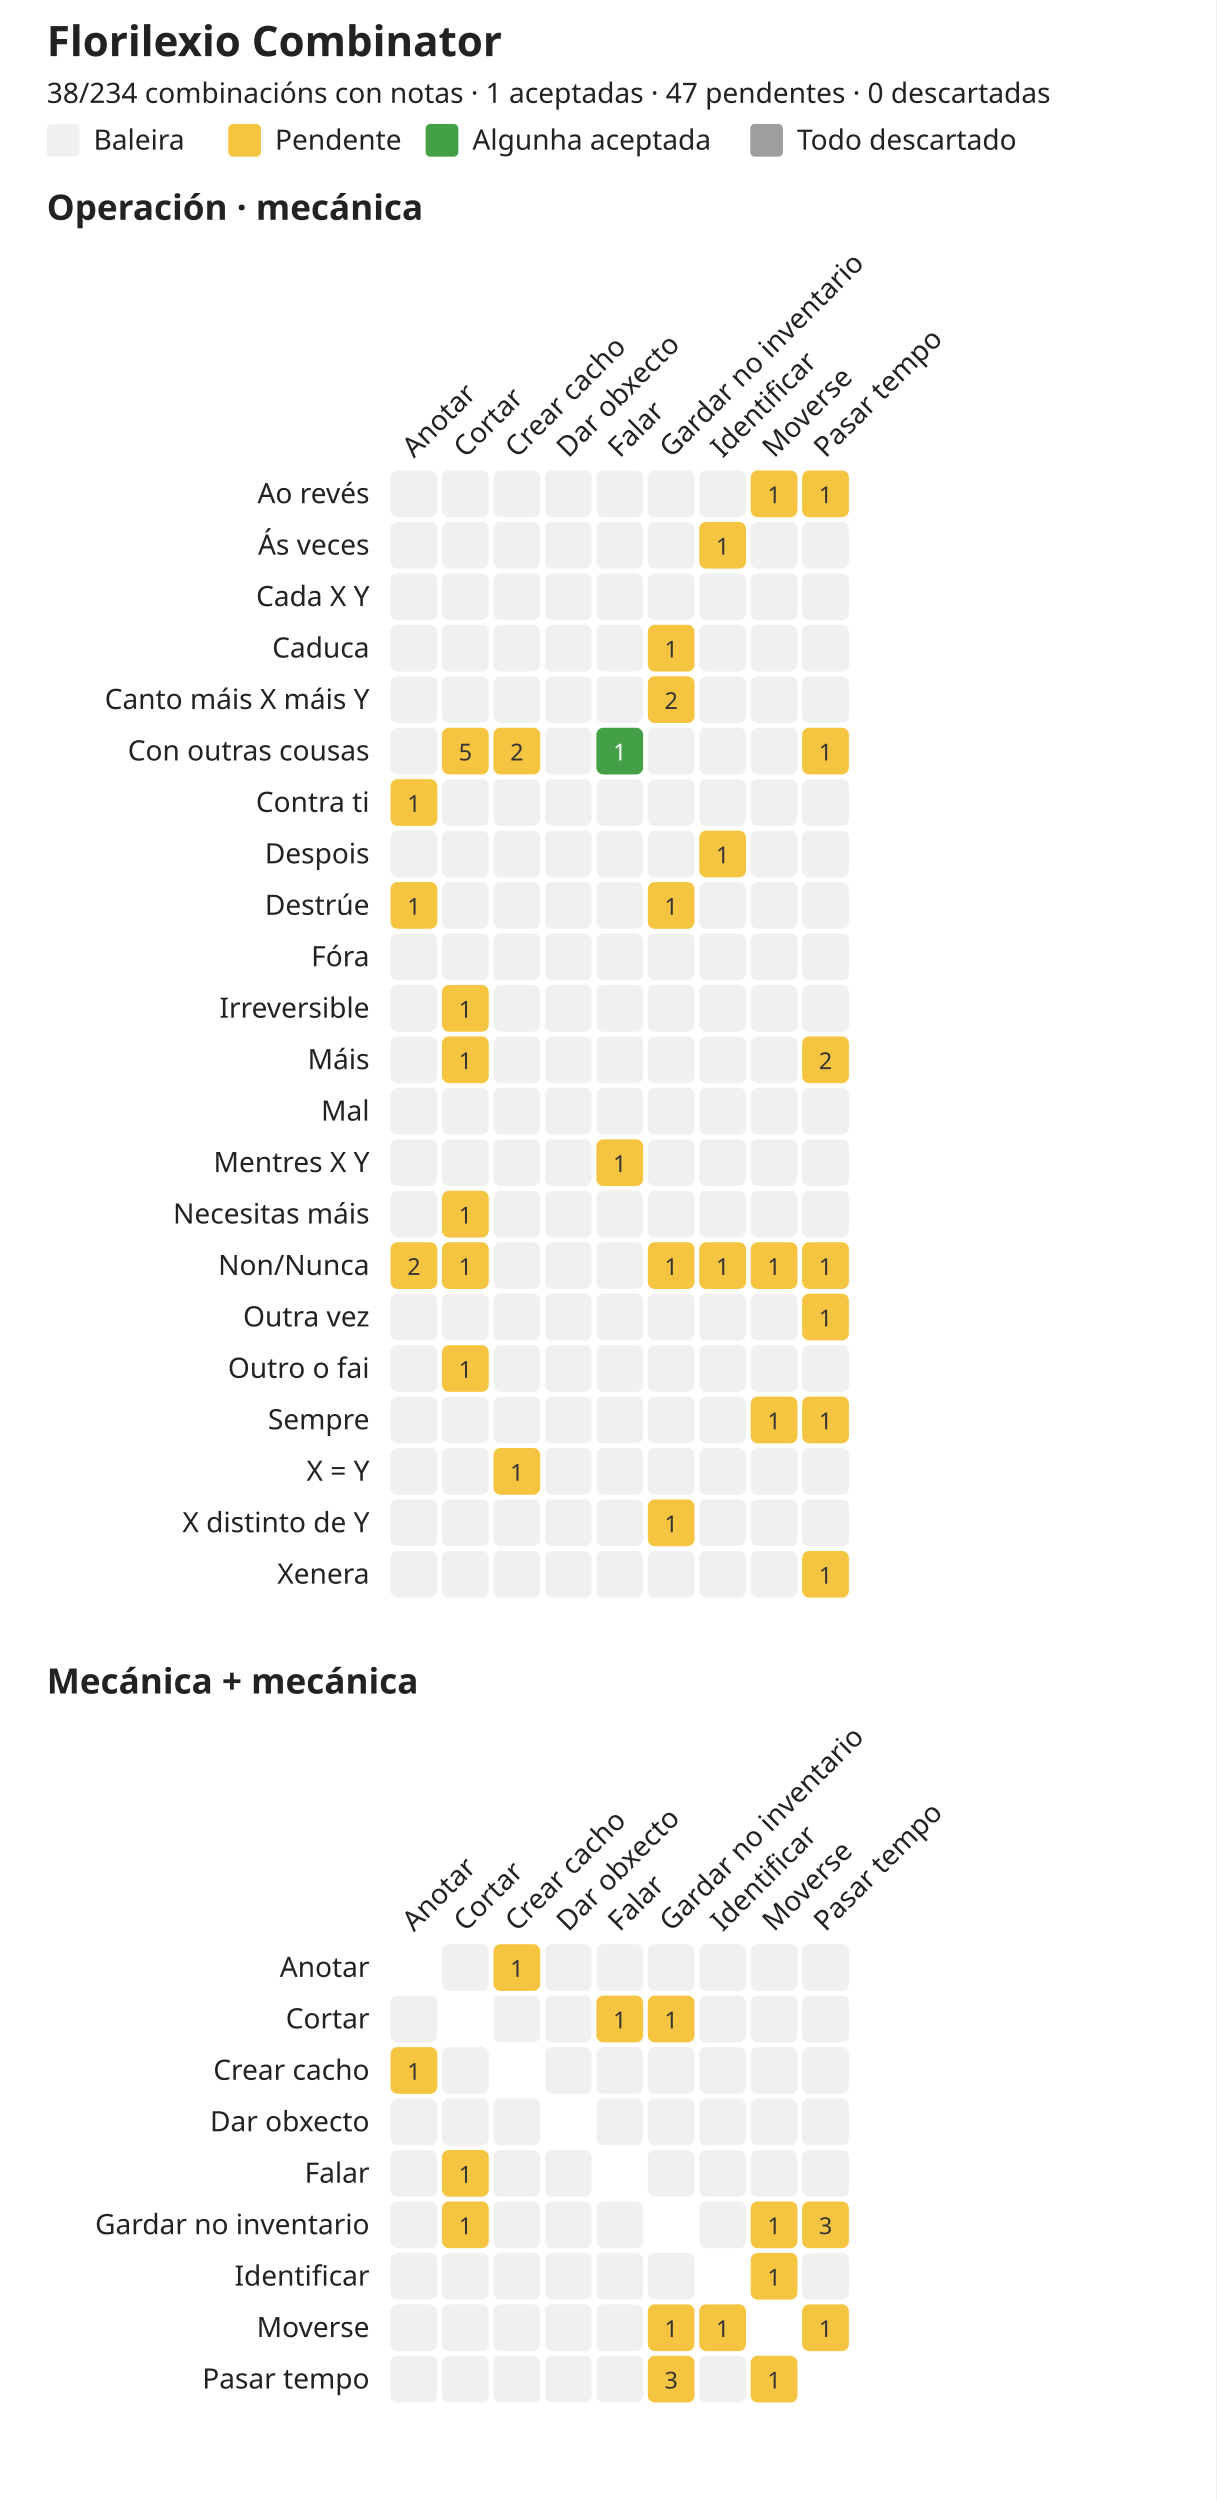
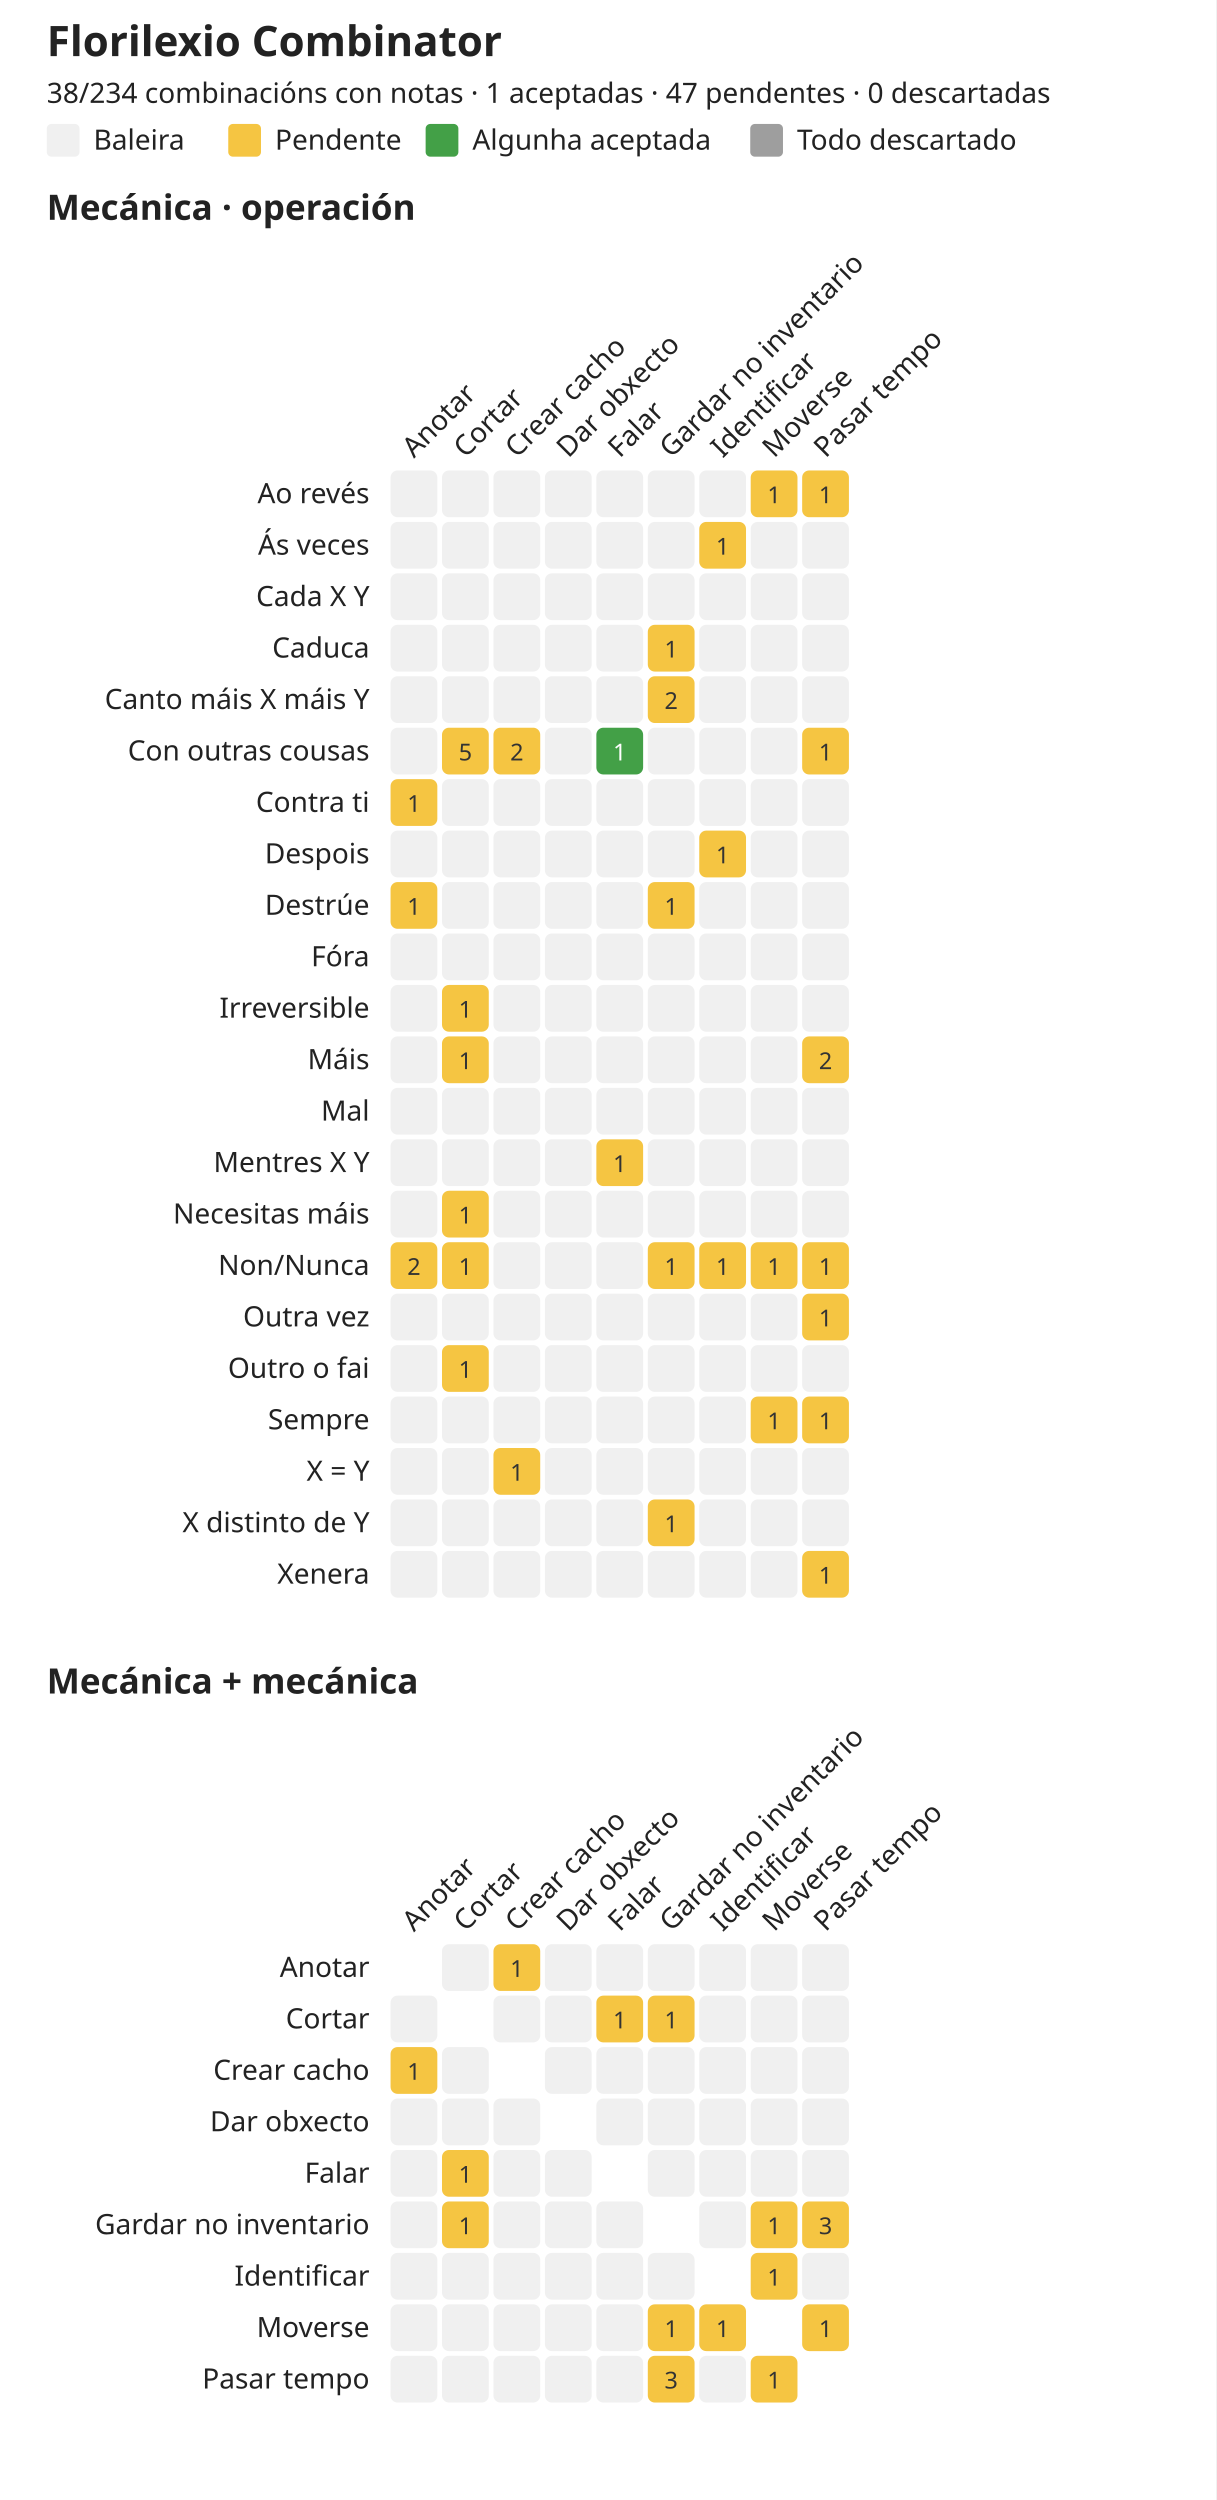
<svg xmlns="http://www.w3.org/2000/svg" width="520" height="1069" viewBox="0 0 520 1069" font-family="sans-serif" font-size="12" fill="#222">
  <rect width="100%" height="100%" fill="#fff" />
  <text x="20" y="24" font-size="18" font-weight="bold">Florilexio Combinator</text>
  <text x="20" y="44">38/234 combinacións con notas · 1 aceptadas · 47 pendentes · 0 descartadas</text>
  <rect x="20" y="53" width="14" height="14" rx="2" fill="#f0f0f0" />
  <text x="40" y="64">Baleira</text>
  <rect x="97.6" y="53" width="14" height="14" rx="2" fill="#f5c542" />
  <text x="117.6" y="64">Pendente</text>
  <rect x="182" y="53" width="14" height="14" rx="2" fill="#43a047" />
  <text x="202" y="64">Algunha aceptada</text>
  <rect x="320.8" y="53" width="14" height="14" rx="2" fill="#9e9e9e" />
  <text x="340.8" y="64">Todo descartado</text>
-   <text x="20" y="94" font-size="15" font-weight="bold">Operación · mecánica</text>
+   <text x="20" y="94" font-size="15" font-weight="bold">Mecánica · operación</text>
  <text x="177" y="196.167" transform="rotate(-45 177 196.1665)">Anotar</text>
  <text x="199" y="196.167" transform="rotate(-45 199 196.1665)">Cortar</text>
  <text x="221" y="196.167" transform="rotate(-45 221 196.1665)">Crear cacho</text>
  <text x="243" y="196.167" transform="rotate(-45 243 196.1665)">Dar obxecto</text>
  <text x="265" y="196.167" transform="rotate(-45 265 196.1665)">Falar</text>
  <text x="287" y="196.167" transform="rotate(-45 287 196.1665)">Gardar no inventario</text>
  <text x="309" y="196.167" transform="rotate(-45 309 196.1665)">Identificar</text>
  <text x="331" y="196.167" transform="rotate(-45 331 196.1665)">Moverse</text>
  <text x="353" y="196.167" transform="rotate(-45 353 196.1665)">Pasar tempo</text>
  <text x="158" y="215.167" text-anchor="end">Ao revés</text>
  <rect x="167" y="201.167" width="20" height="20" rx="3" fill="#f0f0f0" />
  <rect x="189" y="201.167" width="20" height="20" rx="3" fill="#f0f0f0" />
  <rect x="211" y="201.167" width="20" height="20" rx="3" fill="#f0f0f0" />
  <rect x="233" y="201.167" width="20" height="20" rx="3" fill="#f0f0f0" />
  <rect x="255" y="201.167" width="20" height="20" rx="3" fill="#f0f0f0" />
  <rect x="277" y="201.167" width="20" height="20" rx="3" fill="#f0f0f0" />
  <rect x="299" y="201.167" width="20" height="20" rx="3" fill="#f0f0f0" />
  <rect x="321" y="201.167" width="20" height="20" rx="3" fill="#f5c542" />
  <text x="331" y="215.167" text-anchor="middle" font-size="10" fill="#333" pointer-events="none">1</text>
  <rect x="343" y="201.167" width="20" height="20" rx="3" fill="#f5c542" />
  <text x="353" y="215.167" text-anchor="middle" font-size="10" fill="#333" pointer-events="none">1</text>
  <text x="158" y="237.167" text-anchor="end">Ás veces</text>
  <rect x="167" y="223.167" width="20" height="20" rx="3" fill="#f0f0f0" />
  <rect x="189" y="223.167" width="20" height="20" rx="3" fill="#f0f0f0" />
  <rect x="211" y="223.167" width="20" height="20" rx="3" fill="#f0f0f0" />
  <rect x="233" y="223.167" width="20" height="20" rx="3" fill="#f0f0f0" />
  <rect x="255" y="223.167" width="20" height="20" rx="3" fill="#f0f0f0" />
  <rect x="277" y="223.167" width="20" height="20" rx="3" fill="#f0f0f0" />
  <rect x="299" y="223.167" width="20" height="20" rx="3" fill="#f5c542" />
  <text x="309" y="237.167" text-anchor="middle" font-size="10" fill="#333" pointer-events="none">1</text>
  <rect x="321" y="223.167" width="20" height="20" rx="3" fill="#f0f0f0" />
  <rect x="343" y="223.167" width="20" height="20" rx="3" fill="#f0f0f0" />
  <text x="158" y="259.167" text-anchor="end">Cada X Y</text>
  <rect x="167" y="245.167" width="20" height="20" rx="3" fill="#f0f0f0" />
  <rect x="189" y="245.167" width="20" height="20" rx="3" fill="#f0f0f0" />
  <rect x="211" y="245.167" width="20" height="20" rx="3" fill="#f0f0f0" />
  <rect x="233" y="245.167" width="20" height="20" rx="3" fill="#f0f0f0" />
  <rect x="255" y="245.167" width="20" height="20" rx="3" fill="#f0f0f0" />
  <rect x="277" y="245.167" width="20" height="20" rx="3" fill="#f0f0f0" />
  <rect x="299" y="245.167" width="20" height="20" rx="3" fill="#f0f0f0" />
  <rect x="321" y="245.167" width="20" height="20" rx="3" fill="#f0f0f0" />
  <rect x="343" y="245.167" width="20" height="20" rx="3" fill="#f0f0f0" />
  <text x="158" y="281.167" text-anchor="end">Caduca</text>
  <rect x="167" y="267.167" width="20" height="20" rx="3" fill="#f0f0f0" />
  <rect x="189" y="267.167" width="20" height="20" rx="3" fill="#f0f0f0" />
  <rect x="211" y="267.167" width="20" height="20" rx="3" fill="#f0f0f0" />
  <rect x="233" y="267.167" width="20" height="20" rx="3" fill="#f0f0f0" />
  <rect x="255" y="267.167" width="20" height="20" rx="3" fill="#f0f0f0" />
  <rect x="277" y="267.167" width="20" height="20" rx="3" fill="#f5c542" />
  <text x="287" y="281.167" text-anchor="middle" font-size="10" fill="#333" pointer-events="none">1</text>
  <rect x="299" y="267.167" width="20" height="20" rx="3" fill="#f0f0f0" />
  <rect x="321" y="267.167" width="20" height="20" rx="3" fill="#f0f0f0" />
  <rect x="343" y="267.167" width="20" height="20" rx="3" fill="#f0f0f0" />
  <text x="158" y="303.167" text-anchor="end">Canto máis X máis Y</text>
  <rect x="167" y="289.167" width="20" height="20" rx="3" fill="#f0f0f0" />
  <rect x="189" y="289.167" width="20" height="20" rx="3" fill="#f0f0f0" />
  <rect x="211" y="289.167" width="20" height="20" rx="3" fill="#f0f0f0" />
  <rect x="233" y="289.167" width="20" height="20" rx="3" fill="#f0f0f0" />
  <rect x="255" y="289.167" width="20" height="20" rx="3" fill="#f0f0f0" />
  <rect x="277" y="289.167" width="20" height="20" rx="3" fill="#f5c542" />
  <text x="287" y="303.167" text-anchor="middle" font-size="10" fill="#333" pointer-events="none">2</text>
  <rect x="299" y="289.167" width="20" height="20" rx="3" fill="#f0f0f0" />
  <rect x="321" y="289.167" width="20" height="20" rx="3" fill="#f0f0f0" />
  <rect x="343" y="289.167" width="20" height="20" rx="3" fill="#f0f0f0" />
  <text x="158" y="325.167" text-anchor="end">Con outras cousas</text>
  <rect x="167" y="311.167" width="20" height="20" rx="3" fill="#f0f0f0" />
  <rect x="189" y="311.167" width="20" height="20" rx="3" fill="#f5c542" />
  <text x="199" y="325.167" text-anchor="middle" font-size="10" fill="#333" pointer-events="none">5</text>
  <rect x="211" y="311.167" width="20" height="20" rx="3" fill="#f5c542" />
  <text x="221" y="325.167" text-anchor="middle" font-size="10" fill="#333" pointer-events="none">2</text>
  <rect x="233" y="311.167" width="20" height="20" rx="3" fill="#f0f0f0" />
  <rect x="255" y="311.167" width="20" height="20" rx="3" fill="#43a047" />
  <text x="265" y="325.167" text-anchor="middle" font-size="10" fill="#fff" pointer-events="none">1</text>
  <rect x="277" y="311.167" width="20" height="20" rx="3" fill="#f0f0f0" />
  <rect x="299" y="311.167" width="20" height="20" rx="3" fill="#f0f0f0" />
  <rect x="321" y="311.167" width="20" height="20" rx="3" fill="#f0f0f0" />
  <rect x="343" y="311.167" width="20" height="20" rx="3" fill="#f5c542" />
  <text x="353" y="325.167" text-anchor="middle" font-size="10" fill="#333" pointer-events="none">1</text>
  <text x="158" y="347.167" text-anchor="end">Contra ti</text>
  <rect x="167" y="333.167" width="20" height="20" rx="3" fill="#f5c542" />
  <text x="177" y="347.167" text-anchor="middle" font-size="10" fill="#333" pointer-events="none">1</text>
  <rect x="189" y="333.167" width="20" height="20" rx="3" fill="#f0f0f0" />
  <rect x="211" y="333.167" width="20" height="20" rx="3" fill="#f0f0f0" />
  <rect x="233" y="333.167" width="20" height="20" rx="3" fill="#f0f0f0" />
  <rect x="255" y="333.167" width="20" height="20" rx="3" fill="#f0f0f0" />
  <rect x="277" y="333.167" width="20" height="20" rx="3" fill="#f0f0f0" />
  <rect x="299" y="333.167" width="20" height="20" rx="3" fill="#f0f0f0" />
  <rect x="321" y="333.167" width="20" height="20" rx="3" fill="#f0f0f0" />
  <rect x="343" y="333.167" width="20" height="20" rx="3" fill="#f0f0f0" />
  <text x="158" y="369.167" text-anchor="end">Despois</text>
  <rect x="167" y="355.167" width="20" height="20" rx="3" fill="#f0f0f0" />
  <rect x="189" y="355.167" width="20" height="20" rx="3" fill="#f0f0f0" />
  <rect x="211" y="355.167" width="20" height="20" rx="3" fill="#f0f0f0" />
  <rect x="233" y="355.167" width="20" height="20" rx="3" fill="#f0f0f0" />
  <rect x="255" y="355.167" width="20" height="20" rx="3" fill="#f0f0f0" />
  <rect x="277" y="355.167" width="20" height="20" rx="3" fill="#f0f0f0" />
  <rect x="299" y="355.167" width="20" height="20" rx="3" fill="#f5c542" />
  <text x="309" y="369.167" text-anchor="middle" font-size="10" fill="#333" pointer-events="none">1</text>
  <rect x="321" y="355.167" width="20" height="20" rx="3" fill="#f0f0f0" />
  <rect x="343" y="355.167" width="20" height="20" rx="3" fill="#f0f0f0" />
  <text x="158" y="391.167" text-anchor="end">Destrúe</text>
  <rect x="167" y="377.167" width="20" height="20" rx="3" fill="#f5c542" />
  <text x="177" y="391.167" text-anchor="middle" font-size="10" fill="#333" pointer-events="none">1</text>
  <rect x="189" y="377.167" width="20" height="20" rx="3" fill="#f0f0f0" />
  <rect x="211" y="377.167" width="20" height="20" rx="3" fill="#f0f0f0" />
  <rect x="233" y="377.167" width="20" height="20" rx="3" fill="#f0f0f0" />
  <rect x="255" y="377.167" width="20" height="20" rx="3" fill="#f0f0f0" />
  <rect x="277" y="377.167" width="20" height="20" rx="3" fill="#f5c542" />
  <text x="287" y="391.167" text-anchor="middle" font-size="10" fill="#333" pointer-events="none">1</text>
  <rect x="299" y="377.167" width="20" height="20" rx="3" fill="#f0f0f0" />
  <rect x="321" y="377.167" width="20" height="20" rx="3" fill="#f0f0f0" />
  <rect x="343" y="377.167" width="20" height="20" rx="3" fill="#f0f0f0" />
  <text x="158" y="413.167" text-anchor="end">Fóra</text>
  <rect x="167" y="399.167" width="20" height="20" rx="3" fill="#f0f0f0" />
  <rect x="189" y="399.167" width="20" height="20" rx="3" fill="#f0f0f0" />
  <rect x="211" y="399.167" width="20" height="20" rx="3" fill="#f0f0f0" />
  <rect x="233" y="399.167" width="20" height="20" rx="3" fill="#f0f0f0" />
  <rect x="255" y="399.167" width="20" height="20" rx="3" fill="#f0f0f0" />
  <rect x="277" y="399.167" width="20" height="20" rx="3" fill="#f0f0f0" />
  <rect x="299" y="399.167" width="20" height="20" rx="3" fill="#f0f0f0" />
  <rect x="321" y="399.167" width="20" height="20" rx="3" fill="#f0f0f0" />
  <rect x="343" y="399.167" width="20" height="20" rx="3" fill="#f0f0f0" />
  <text x="158" y="435.167" text-anchor="end">Irreversible</text>
  <rect x="167" y="421.167" width="20" height="20" rx="3" fill="#f0f0f0" />
  <rect x="189" y="421.167" width="20" height="20" rx="3" fill="#f5c542" />
  <text x="199" y="435.167" text-anchor="middle" font-size="10" fill="#333" pointer-events="none">1</text>
  <rect x="211" y="421.167" width="20" height="20" rx="3" fill="#f0f0f0" />
  <rect x="233" y="421.167" width="20" height="20" rx="3" fill="#f0f0f0" />
  <rect x="255" y="421.167" width="20" height="20" rx="3" fill="#f0f0f0" />
  <rect x="277" y="421.167" width="20" height="20" rx="3" fill="#f0f0f0" />
  <rect x="299" y="421.167" width="20" height="20" rx="3" fill="#f0f0f0" />
  <rect x="321" y="421.167" width="20" height="20" rx="3" fill="#f0f0f0" />
  <rect x="343" y="421.167" width="20" height="20" rx="3" fill="#f0f0f0" />
  <text x="158" y="457.167" text-anchor="end">Máis</text>
  <rect x="167" y="443.167" width="20" height="20" rx="3" fill="#f0f0f0" />
  <rect x="189" y="443.167" width="20" height="20" rx="3" fill="#f5c542" />
  <text x="199" y="457.167" text-anchor="middle" font-size="10" fill="#333" pointer-events="none">1</text>
  <rect x="211" y="443.167" width="20" height="20" rx="3" fill="#f0f0f0" />
  <rect x="233" y="443.167" width="20" height="20" rx="3" fill="#f0f0f0" />
  <rect x="255" y="443.167" width="20" height="20" rx="3" fill="#f0f0f0" />
  <rect x="277" y="443.167" width="20" height="20" rx="3" fill="#f0f0f0" />
  <rect x="299" y="443.167" width="20" height="20" rx="3" fill="#f0f0f0" />
  <rect x="321" y="443.167" width="20" height="20" rx="3" fill="#f0f0f0" />
  <rect x="343" y="443.167" width="20" height="20" rx="3" fill="#f5c542" />
  <text x="353" y="457.167" text-anchor="middle" font-size="10" fill="#333" pointer-events="none">2</text>
  <text x="158" y="479.167" text-anchor="end">Mal</text>
  <rect x="167" y="465.167" width="20" height="20" rx="3" fill="#f0f0f0" />
  <rect x="189" y="465.167" width="20" height="20" rx="3" fill="#f0f0f0" />
  <rect x="211" y="465.167" width="20" height="20" rx="3" fill="#f0f0f0" />
  <rect x="233" y="465.167" width="20" height="20" rx="3" fill="#f0f0f0" />
  <rect x="255" y="465.167" width="20" height="20" rx="3" fill="#f0f0f0" />
  <rect x="277" y="465.167" width="20" height="20" rx="3" fill="#f0f0f0" />
  <rect x="299" y="465.167" width="20" height="20" rx="3" fill="#f0f0f0" />
  <rect x="321" y="465.167" width="20" height="20" rx="3" fill="#f0f0f0" />
  <rect x="343" y="465.167" width="20" height="20" rx="3" fill="#f0f0f0" />
  <text x="158" y="501.167" text-anchor="end">Mentres X Y</text>
  <rect x="167" y="487.167" width="20" height="20" rx="3" fill="#f0f0f0" />
  <rect x="189" y="487.167" width="20" height="20" rx="3" fill="#f0f0f0" />
  <rect x="211" y="487.167" width="20" height="20" rx="3" fill="#f0f0f0" />
  <rect x="233" y="487.167" width="20" height="20" rx="3" fill="#f0f0f0" />
  <rect x="255" y="487.167" width="20" height="20" rx="3" fill="#f5c542" />
  <text x="265" y="501.167" text-anchor="middle" font-size="10" fill="#333" pointer-events="none">1</text>
  <rect x="277" y="487.167" width="20" height="20" rx="3" fill="#f0f0f0" />
  <rect x="299" y="487.167" width="20" height="20" rx="3" fill="#f0f0f0" />
  <rect x="321" y="487.167" width="20" height="20" rx="3" fill="#f0f0f0" />
  <rect x="343" y="487.167" width="20" height="20" rx="3" fill="#f0f0f0" />
  <text x="158" y="523.167" text-anchor="end">Necesitas máis</text>
  <rect x="167" y="509.167" width="20" height="20" rx="3" fill="#f0f0f0" />
  <rect x="189" y="509.167" width="20" height="20" rx="3" fill="#f5c542" />
  <text x="199" y="523.167" text-anchor="middle" font-size="10" fill="#333" pointer-events="none">1</text>
  <rect x="211" y="509.167" width="20" height="20" rx="3" fill="#f0f0f0" />
  <rect x="233" y="509.167" width="20" height="20" rx="3" fill="#f0f0f0" />
  <rect x="255" y="509.167" width="20" height="20" rx="3" fill="#f0f0f0" />
  <rect x="277" y="509.167" width="20" height="20" rx="3" fill="#f0f0f0" />
  <rect x="299" y="509.167" width="20" height="20" rx="3" fill="#f0f0f0" />
  <rect x="321" y="509.167" width="20" height="20" rx="3" fill="#f0f0f0" />
  <rect x="343" y="509.167" width="20" height="20" rx="3" fill="#f0f0f0" />
  <text x="158" y="545.167" text-anchor="end">Non/Nunca</text>
  <rect x="167" y="531.167" width="20" height="20" rx="3" fill="#f5c542" />
  <text x="177" y="545.167" text-anchor="middle" font-size="10" fill="#333" pointer-events="none">2</text>
  <rect x="189" y="531.167" width="20" height="20" rx="3" fill="#f5c542" />
  <text x="199" y="545.167" text-anchor="middle" font-size="10" fill="#333" pointer-events="none">1</text>
  <rect x="211" y="531.167" width="20" height="20" rx="3" fill="#f0f0f0" />
  <rect x="233" y="531.167" width="20" height="20" rx="3" fill="#f0f0f0" />
  <rect x="255" y="531.167" width="20" height="20" rx="3" fill="#f0f0f0" />
  <rect x="277" y="531.167" width="20" height="20" rx="3" fill="#f5c542" />
  <text x="287" y="545.167" text-anchor="middle" font-size="10" fill="#333" pointer-events="none">1</text>
  <rect x="299" y="531.167" width="20" height="20" rx="3" fill="#f5c542" />
  <text x="309" y="545.167" text-anchor="middle" font-size="10" fill="#333" pointer-events="none">1</text>
  <rect x="321" y="531.167" width="20" height="20" rx="3" fill="#f5c542" />
  <text x="331" y="545.167" text-anchor="middle" font-size="10" fill="#333" pointer-events="none">1</text>
  <rect x="343" y="531.167" width="20" height="20" rx="3" fill="#f5c542" />
  <text x="353" y="545.167" text-anchor="middle" font-size="10" fill="#333" pointer-events="none">1</text>
  <text x="158" y="567.167" text-anchor="end">Outra vez</text>
  <rect x="167" y="553.167" width="20" height="20" rx="3" fill="#f0f0f0" />
  <rect x="189" y="553.167" width="20" height="20" rx="3" fill="#f0f0f0" />
  <rect x="211" y="553.167" width="20" height="20" rx="3" fill="#f0f0f0" />
  <rect x="233" y="553.167" width="20" height="20" rx="3" fill="#f0f0f0" />
  <rect x="255" y="553.167" width="20" height="20" rx="3" fill="#f0f0f0" />
  <rect x="277" y="553.167" width="20" height="20" rx="3" fill="#f0f0f0" />
  <rect x="299" y="553.167" width="20" height="20" rx="3" fill="#f0f0f0" />
  <rect x="321" y="553.167" width="20" height="20" rx="3" fill="#f0f0f0" />
  <rect x="343" y="553.167" width="20" height="20" rx="3" fill="#f5c542" />
  <text x="353" y="567.167" text-anchor="middle" font-size="10" fill="#333" pointer-events="none">1</text>
  <text x="158" y="589.167" text-anchor="end">Outro o fai</text>
  <rect x="167" y="575.167" width="20" height="20" rx="3" fill="#f0f0f0" />
  <rect x="189" y="575.167" width="20" height="20" rx="3" fill="#f5c542" />
  <text x="199" y="589.167" text-anchor="middle" font-size="10" fill="#333" pointer-events="none">1</text>
  <rect x="211" y="575.167" width="20" height="20" rx="3" fill="#f0f0f0" />
  <rect x="233" y="575.167" width="20" height="20" rx="3" fill="#f0f0f0" />
  <rect x="255" y="575.167" width="20" height="20" rx="3" fill="#f0f0f0" />
  <rect x="277" y="575.167" width="20" height="20" rx="3" fill="#f0f0f0" />
  <rect x="299" y="575.167" width="20" height="20" rx="3" fill="#f0f0f0" />
  <rect x="321" y="575.167" width="20" height="20" rx="3" fill="#f0f0f0" />
  <rect x="343" y="575.167" width="20" height="20" rx="3" fill="#f0f0f0" />
  <text x="158" y="611.167" text-anchor="end">Sempre</text>
  <rect x="167" y="597.167" width="20" height="20" rx="3" fill="#f0f0f0" />
  <rect x="189" y="597.167" width="20" height="20" rx="3" fill="#f0f0f0" />
  <rect x="211" y="597.167" width="20" height="20" rx="3" fill="#f0f0f0" />
  <rect x="233" y="597.167" width="20" height="20" rx="3" fill="#f0f0f0" />
  <rect x="255" y="597.167" width="20" height="20" rx="3" fill="#f0f0f0" />
  <rect x="277" y="597.167" width="20" height="20" rx="3" fill="#f0f0f0" />
  <rect x="299" y="597.167" width="20" height="20" rx="3" fill="#f0f0f0" />
  <rect x="321" y="597.167" width="20" height="20" rx="3" fill="#f5c542" />
  <text x="331" y="611.167" text-anchor="middle" font-size="10" fill="#333" pointer-events="none">1</text>
  <rect x="343" y="597.167" width="20" height="20" rx="3" fill="#f5c542" />
  <text x="353" y="611.167" text-anchor="middle" font-size="10" fill="#333" pointer-events="none">1</text>
  <text x="158" y="633.167" text-anchor="end">X = Y</text>
  <rect x="167" y="619.167" width="20" height="20" rx="3" fill="#f0f0f0" />
  <rect x="189" y="619.167" width="20" height="20" rx="3" fill="#f0f0f0" />
  <rect x="211" y="619.167" width="20" height="20" rx="3" fill="#f5c542" />
  <text x="221" y="633.167" text-anchor="middle" font-size="10" fill="#333" pointer-events="none">1</text>
  <rect x="233" y="619.167" width="20" height="20" rx="3" fill="#f0f0f0" />
  <rect x="255" y="619.167" width="20" height="20" rx="3" fill="#f0f0f0" />
  <rect x="277" y="619.167" width="20" height="20" rx="3" fill="#f0f0f0" />
  <rect x="299" y="619.167" width="20" height="20" rx="3" fill="#f0f0f0" />
  <rect x="321" y="619.167" width="20" height="20" rx="3" fill="#f0f0f0" />
  <rect x="343" y="619.167" width="20" height="20" rx="3" fill="#f0f0f0" />
  <text x="158" y="655.167" text-anchor="end">X distinto de Y</text>
  <rect x="167" y="641.167" width="20" height="20" rx="3" fill="#f0f0f0" />
  <rect x="189" y="641.167" width="20" height="20" rx="3" fill="#f0f0f0" />
  <rect x="211" y="641.167" width="20" height="20" rx="3" fill="#f0f0f0" />
  <rect x="233" y="641.167" width="20" height="20" rx="3" fill="#f0f0f0" />
  <rect x="255" y="641.167" width="20" height="20" rx="3" fill="#f0f0f0" />
  <rect x="277" y="641.167" width="20" height="20" rx="3" fill="#f5c542" />
  <text x="287" y="655.167" text-anchor="middle" font-size="10" fill="#333" pointer-events="none">1</text>
  <rect x="299" y="641.167" width="20" height="20" rx="3" fill="#f0f0f0" />
  <rect x="321" y="641.167" width="20" height="20" rx="3" fill="#f0f0f0" />
  <rect x="343" y="641.167" width="20" height="20" rx="3" fill="#f0f0f0" />
  <text x="158" y="677.167" text-anchor="end">Xenera</text>
  <rect x="167" y="663.167" width="20" height="20" rx="3" fill="#f0f0f0" />
  <rect x="189" y="663.167" width="20" height="20" rx="3" fill="#f0f0f0" />
  <rect x="211" y="663.167" width="20" height="20" rx="3" fill="#f0f0f0" />
  <rect x="233" y="663.167" width="20" height="20" rx="3" fill="#f0f0f0" />
  <rect x="255" y="663.167" width="20" height="20" rx="3" fill="#f0f0f0" />
  <rect x="277" y="663.167" width="20" height="20" rx="3" fill="#f0f0f0" />
  <rect x="299" y="663.167" width="20" height="20" rx="3" fill="#f0f0f0" />
  <rect x="321" y="663.167" width="20" height="20" rx="3" fill="#f0f0f0" />
  <rect x="343" y="663.167" width="20" height="20" rx="3" fill="#f5c542" />
  <text x="353" y="677.167" text-anchor="middle" font-size="10" fill="#333" pointer-events="none">1</text>
  <text x="20" y="724.167" font-size="15" font-weight="bold">Mecánica + mecánica</text>
  <text x="177" y="826.333" transform="rotate(-45 177 826.333)">Anotar</text>
  <text x="199" y="826.333" transform="rotate(-45 199 826.333)">Cortar</text>
  <text x="221" y="826.333" transform="rotate(-45 221 826.333)">Crear cacho</text>
  <text x="243" y="826.333" transform="rotate(-45 243 826.333)">Dar obxecto</text>
  <text x="265" y="826.333" transform="rotate(-45 265 826.333)">Falar</text>
  <text x="287" y="826.333" transform="rotate(-45 287 826.333)">Gardar no inventario</text>
  <text x="309" y="826.333" transform="rotate(-45 309 826.333)">Identificar</text>
  <text x="331" y="826.333" transform="rotate(-45 331 826.333)">Moverse</text>
  <text x="353" y="826.333" transform="rotate(-45 353 826.333)">Pasar tempo</text>
  <text x="158" y="845.333" text-anchor="end">Anotar</text>
  <rect x="189" y="831.333" width="20" height="20" rx="3" fill="#f0f0f0" />
  <rect x="211" y="831.333" width="20" height="20" rx="3" fill="#f5c542" />
  <text x="221" y="845.333" text-anchor="middle" font-size="10" fill="#333" pointer-events="none">1</text>
  <rect x="233" y="831.333" width="20" height="20" rx="3" fill="#f0f0f0" />
  <rect x="255" y="831.333" width="20" height="20" rx="3" fill="#f0f0f0" />
  <rect x="277" y="831.333" width="20" height="20" rx="3" fill="#f0f0f0" />
  <rect x="299" y="831.333" width="20" height="20" rx="3" fill="#f0f0f0" />
  <rect x="321" y="831.333" width="20" height="20" rx="3" fill="#f0f0f0" />
  <rect x="343" y="831.333" width="20" height="20" rx="3" fill="#f0f0f0" />
  <text x="158" y="867.333" text-anchor="end">Cortar</text>
  <rect x="167" y="853.333" width="20" height="20" rx="3" fill="#f0f0f0" />
  <rect x="211" y="853.333" width="20" height="20" rx="3" fill="#f0f0f0" />
  <rect x="233" y="853.333" width="20" height="20" rx="3" fill="#f0f0f0" />
  <rect x="255" y="853.333" width="20" height="20" rx="3" fill="#f5c542" />
  <text x="265" y="867.333" text-anchor="middle" font-size="10" fill="#333" pointer-events="none">1</text>
  <rect x="277" y="853.333" width="20" height="20" rx="3" fill="#f5c542" />
  <text x="287" y="867.333" text-anchor="middle" font-size="10" fill="#333" pointer-events="none">1</text>
  <rect x="299" y="853.333" width="20" height="20" rx="3" fill="#f0f0f0" />
  <rect x="321" y="853.333" width="20" height="20" rx="3" fill="#f0f0f0" />
  <rect x="343" y="853.333" width="20" height="20" rx="3" fill="#f0f0f0" />
  <text x="158" y="889.333" text-anchor="end">Crear cacho</text>
  <rect x="167" y="875.333" width="20" height="20" rx="3" fill="#f5c542" />
  <text x="177" y="889.333" text-anchor="middle" font-size="10" fill="#333" pointer-events="none">1</text>
  <rect x="189" y="875.333" width="20" height="20" rx="3" fill="#f0f0f0" />
  <rect x="233" y="875.333" width="20" height="20" rx="3" fill="#f0f0f0" />
  <rect x="255" y="875.333" width="20" height="20" rx="3" fill="#f0f0f0" />
  <rect x="277" y="875.333" width="20" height="20" rx="3" fill="#f0f0f0" />
  <rect x="299" y="875.333" width="20" height="20" rx="3" fill="#f0f0f0" />
  <rect x="321" y="875.333" width="20" height="20" rx="3" fill="#f0f0f0" />
  <rect x="343" y="875.333" width="20" height="20" rx="3" fill="#f0f0f0" />
  <text x="158" y="911.333" text-anchor="end">Dar obxecto</text>
  <rect x="167" y="897.333" width="20" height="20" rx="3" fill="#f0f0f0" />
  <rect x="189" y="897.333" width="20" height="20" rx="3" fill="#f0f0f0" />
  <rect x="211" y="897.333" width="20" height="20" rx="3" fill="#f0f0f0" />
  <rect x="255" y="897.333" width="20" height="20" rx="3" fill="#f0f0f0" />
  <rect x="277" y="897.333" width="20" height="20" rx="3" fill="#f0f0f0" />
  <rect x="299" y="897.333" width="20" height="20" rx="3" fill="#f0f0f0" />
  <rect x="321" y="897.333" width="20" height="20" rx="3" fill="#f0f0f0" />
  <rect x="343" y="897.333" width="20" height="20" rx="3" fill="#f0f0f0" />
  <text x="158" y="933.333" text-anchor="end">Falar</text>
  <rect x="167" y="919.333" width="20" height="20" rx="3" fill="#f0f0f0" />
  <rect x="189" y="919.333" width="20" height="20" rx="3" fill="#f5c542" />
  <text x="199" y="933.333" text-anchor="middle" font-size="10" fill="#333" pointer-events="none">1</text>
  <rect x="211" y="919.333" width="20" height="20" rx="3" fill="#f0f0f0" />
  <rect x="233" y="919.333" width="20" height="20" rx="3" fill="#f0f0f0" />
  <rect x="277" y="919.333" width="20" height="20" rx="3" fill="#f0f0f0" />
  <rect x="299" y="919.333" width="20" height="20" rx="3" fill="#f0f0f0" />
  <rect x="321" y="919.333" width="20" height="20" rx="3" fill="#f0f0f0" />
  <rect x="343" y="919.333" width="20" height="20" rx="3" fill="#f0f0f0" />
  <text x="158" y="955.333" text-anchor="end">Gardar no inventario</text>
  <rect x="167" y="941.333" width="20" height="20" rx="3" fill="#f0f0f0" />
  <rect x="189" y="941.333" width="20" height="20" rx="3" fill="#f5c542" />
  <text x="199" y="955.333" text-anchor="middle" font-size="10" fill="#333" pointer-events="none">1</text>
  <rect x="211" y="941.333" width="20" height="20" rx="3" fill="#f0f0f0" />
  <rect x="233" y="941.333" width="20" height="20" rx="3" fill="#f0f0f0" />
  <rect x="255" y="941.333" width="20" height="20" rx="3" fill="#f0f0f0" />
  <rect x="299" y="941.333" width="20" height="20" rx="3" fill="#f0f0f0" />
  <rect x="321" y="941.333" width="20" height="20" rx="3" fill="#f5c542" />
  <text x="331" y="955.333" text-anchor="middle" font-size="10" fill="#333" pointer-events="none">1</text>
  <rect x="343" y="941.333" width="20" height="20" rx="3" fill="#f5c542" />
  <text x="353" y="955.333" text-anchor="middle" font-size="10" fill="#333" pointer-events="none">3</text>
  <text x="158" y="977.333" text-anchor="end">Identificar</text>
  <rect x="167" y="963.333" width="20" height="20" rx="3" fill="#f0f0f0" />
  <rect x="189" y="963.333" width="20" height="20" rx="3" fill="#f0f0f0" />
  <rect x="211" y="963.333" width="20" height="20" rx="3" fill="#f0f0f0" />
  <rect x="233" y="963.333" width="20" height="20" rx="3" fill="#f0f0f0" />
  <rect x="255" y="963.333" width="20" height="20" rx="3" fill="#f0f0f0" />
  <rect x="277" y="963.333" width="20" height="20" rx="3" fill="#f0f0f0" />
  <rect x="321" y="963.333" width="20" height="20" rx="3" fill="#f5c542" />
  <text x="331" y="977.333" text-anchor="middle" font-size="10" fill="#333" pointer-events="none">1</text>
  <rect x="343" y="963.333" width="20" height="20" rx="3" fill="#f0f0f0" />
  <text x="158" y="999.333" text-anchor="end">Moverse</text>
  <rect x="167" y="985.333" width="20" height="20" rx="3" fill="#f0f0f0" />
  <rect x="189" y="985.333" width="20" height="20" rx="3" fill="#f0f0f0" />
  <rect x="211" y="985.333" width="20" height="20" rx="3" fill="#f0f0f0" />
  <rect x="233" y="985.333" width="20" height="20" rx="3" fill="#f0f0f0" />
  <rect x="255" y="985.333" width="20" height="20" rx="3" fill="#f0f0f0" />
  <rect x="277" y="985.333" width="20" height="20" rx="3" fill="#f5c542" />
  <text x="287" y="999.333" text-anchor="middle" font-size="10" fill="#333" pointer-events="none">1</text>
  <rect x="299" y="985.333" width="20" height="20" rx="3" fill="#f5c542" />
  <text x="309" y="999.333" text-anchor="middle" font-size="10" fill="#333" pointer-events="none">1</text>
  <rect x="343" y="985.333" width="20" height="20" rx="3" fill="#f5c542" />
  <text x="353" y="999.333" text-anchor="middle" font-size="10" fill="#333" pointer-events="none">1</text>
  <text x="158" y="1021.333" text-anchor="end">Pasar tempo</text>
  <rect x="167" y="1007.333" width="20" height="20" rx="3" fill="#f0f0f0" />
  <rect x="189" y="1007.333" width="20" height="20" rx="3" fill="#f0f0f0" />
  <rect x="211" y="1007.333" width="20" height="20" rx="3" fill="#f0f0f0" />
  <rect x="233" y="1007.333" width="20" height="20" rx="3" fill="#f0f0f0" />
  <rect x="255" y="1007.333" width="20" height="20" rx="3" fill="#f0f0f0" />
  <rect x="277" y="1007.333" width="20" height="20" rx="3" fill="#f5c542" />
  <text x="287" y="1021.333" text-anchor="middle" font-size="10" fill="#333" pointer-events="none">3</text>
  <rect x="299" y="1007.333" width="20" height="20" rx="3" fill="#f0f0f0" />
  <rect x="321" y="1007.333" width="20" height="20" rx="3" fill="#f5c542" />
  <text x="331" y="1021.333" text-anchor="middle" font-size="10" fill="#333" pointer-events="none">1</text>
</svg>
